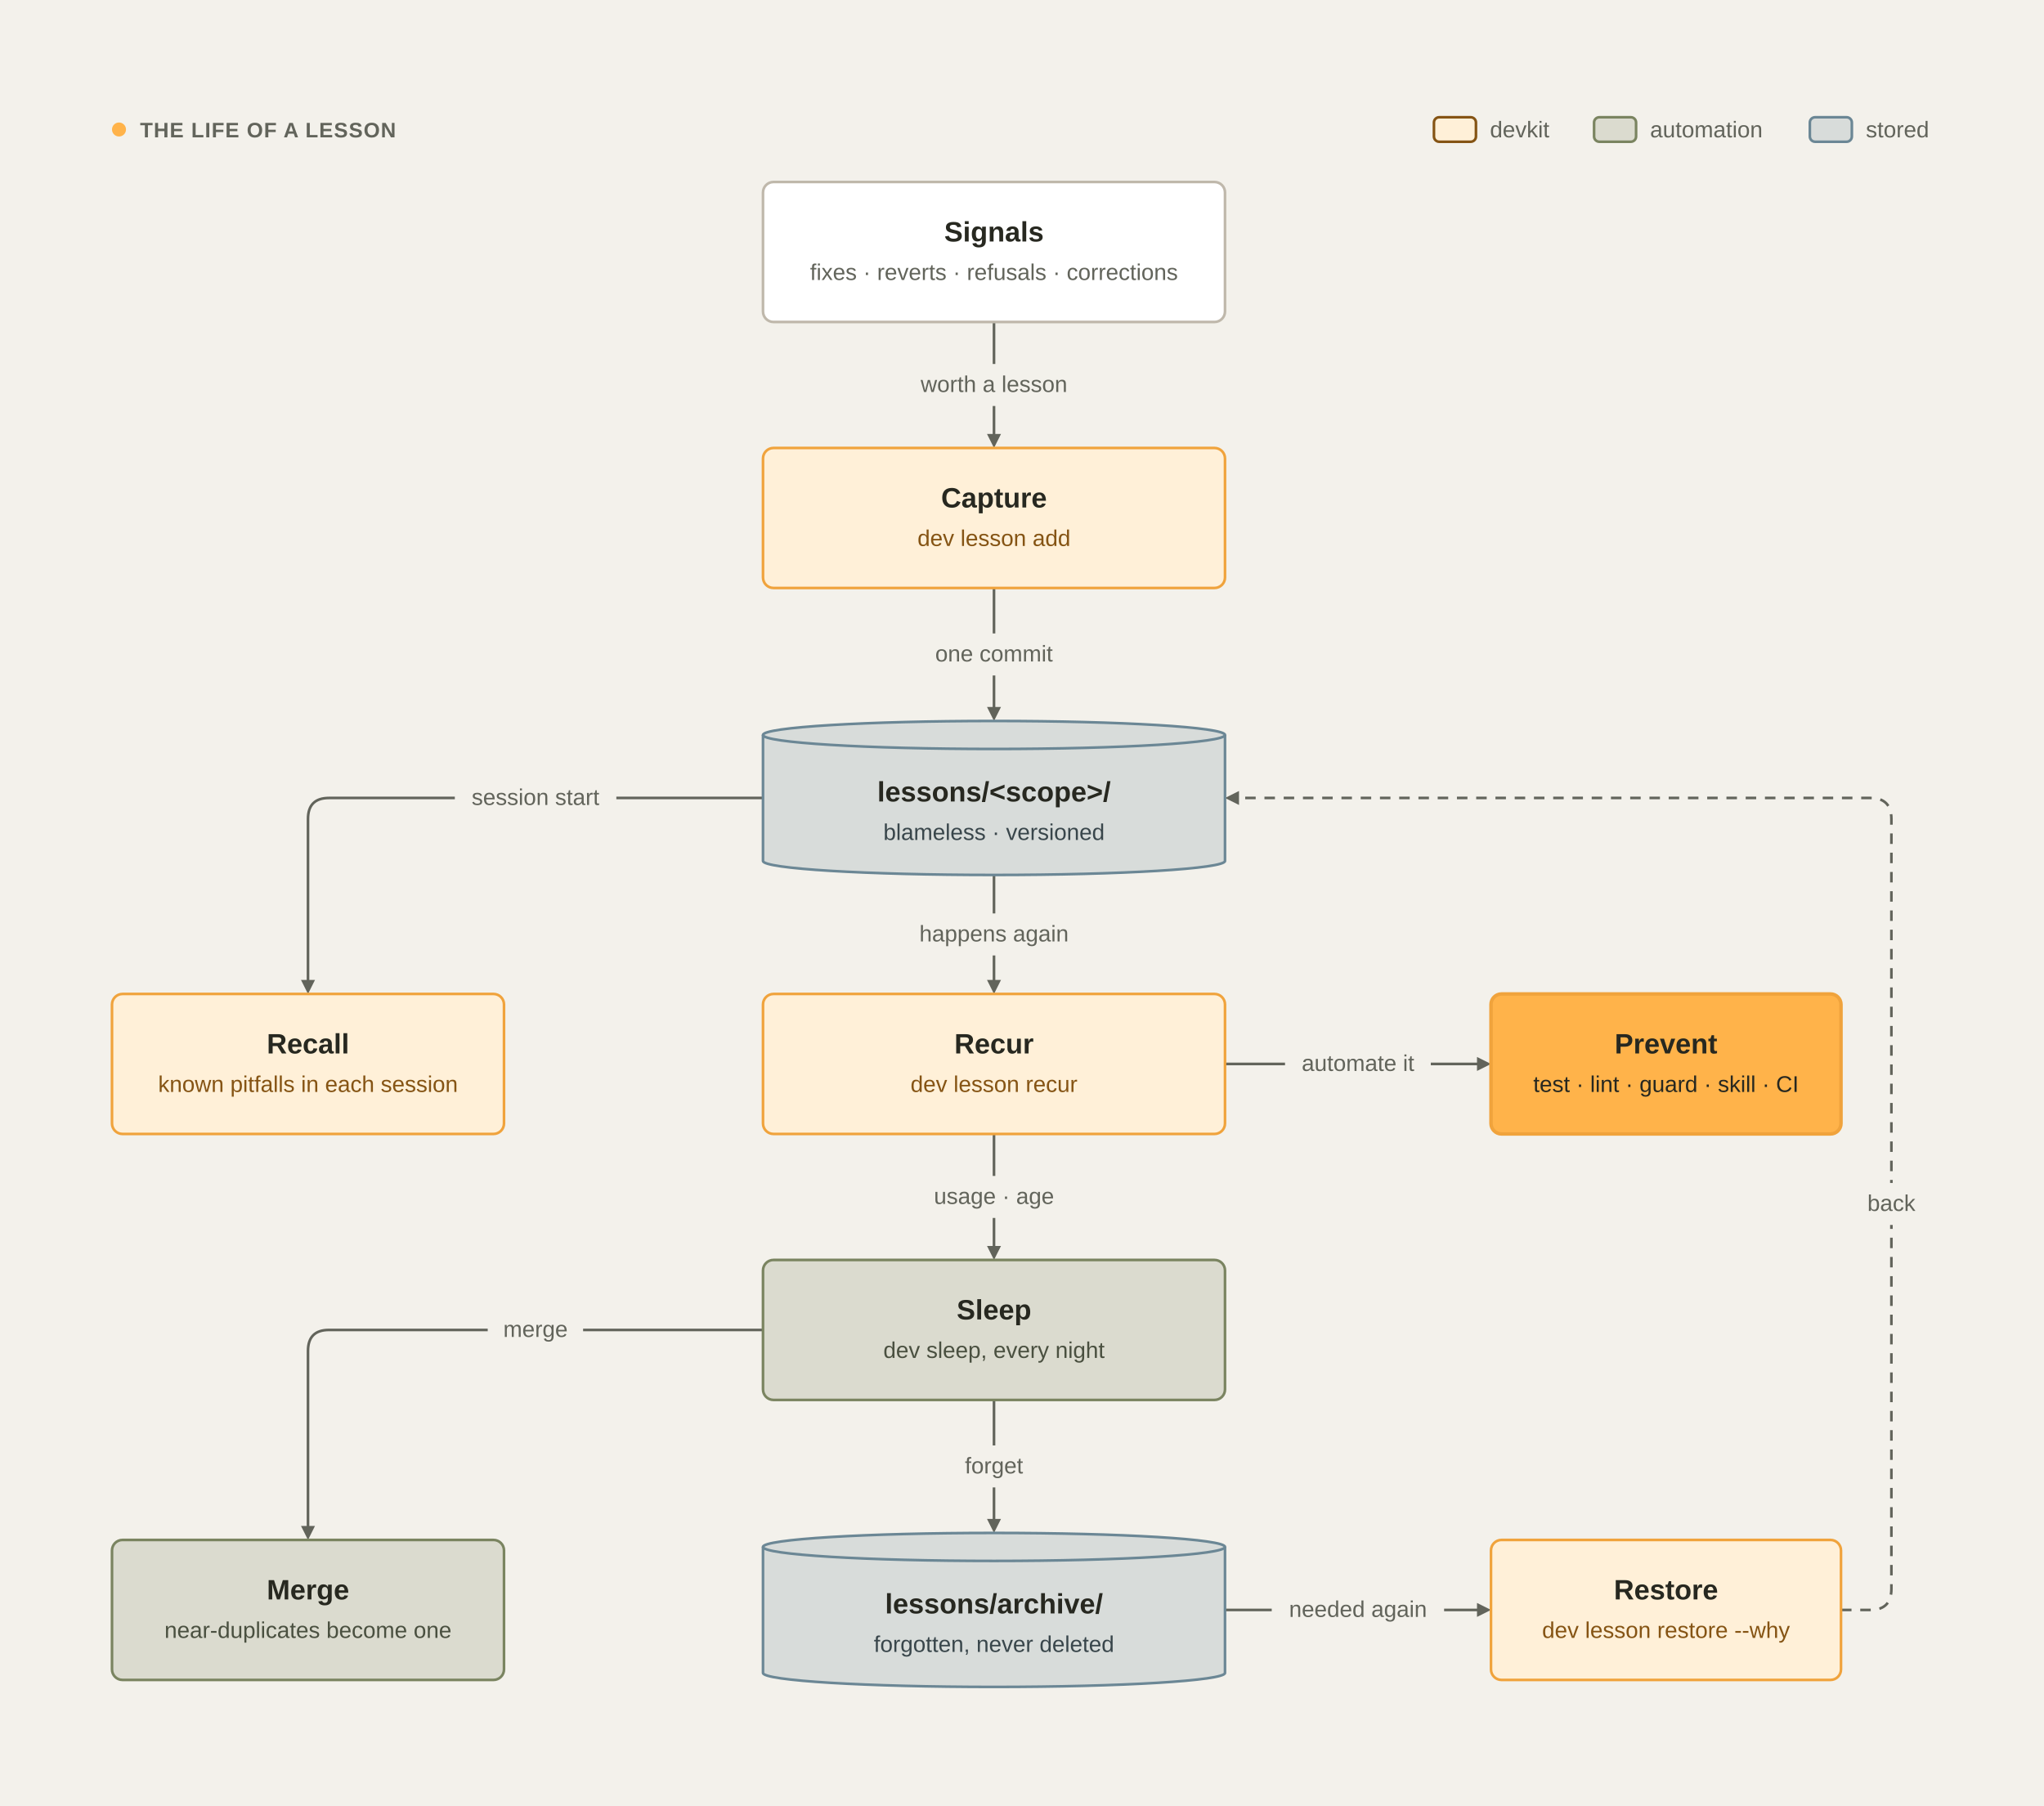
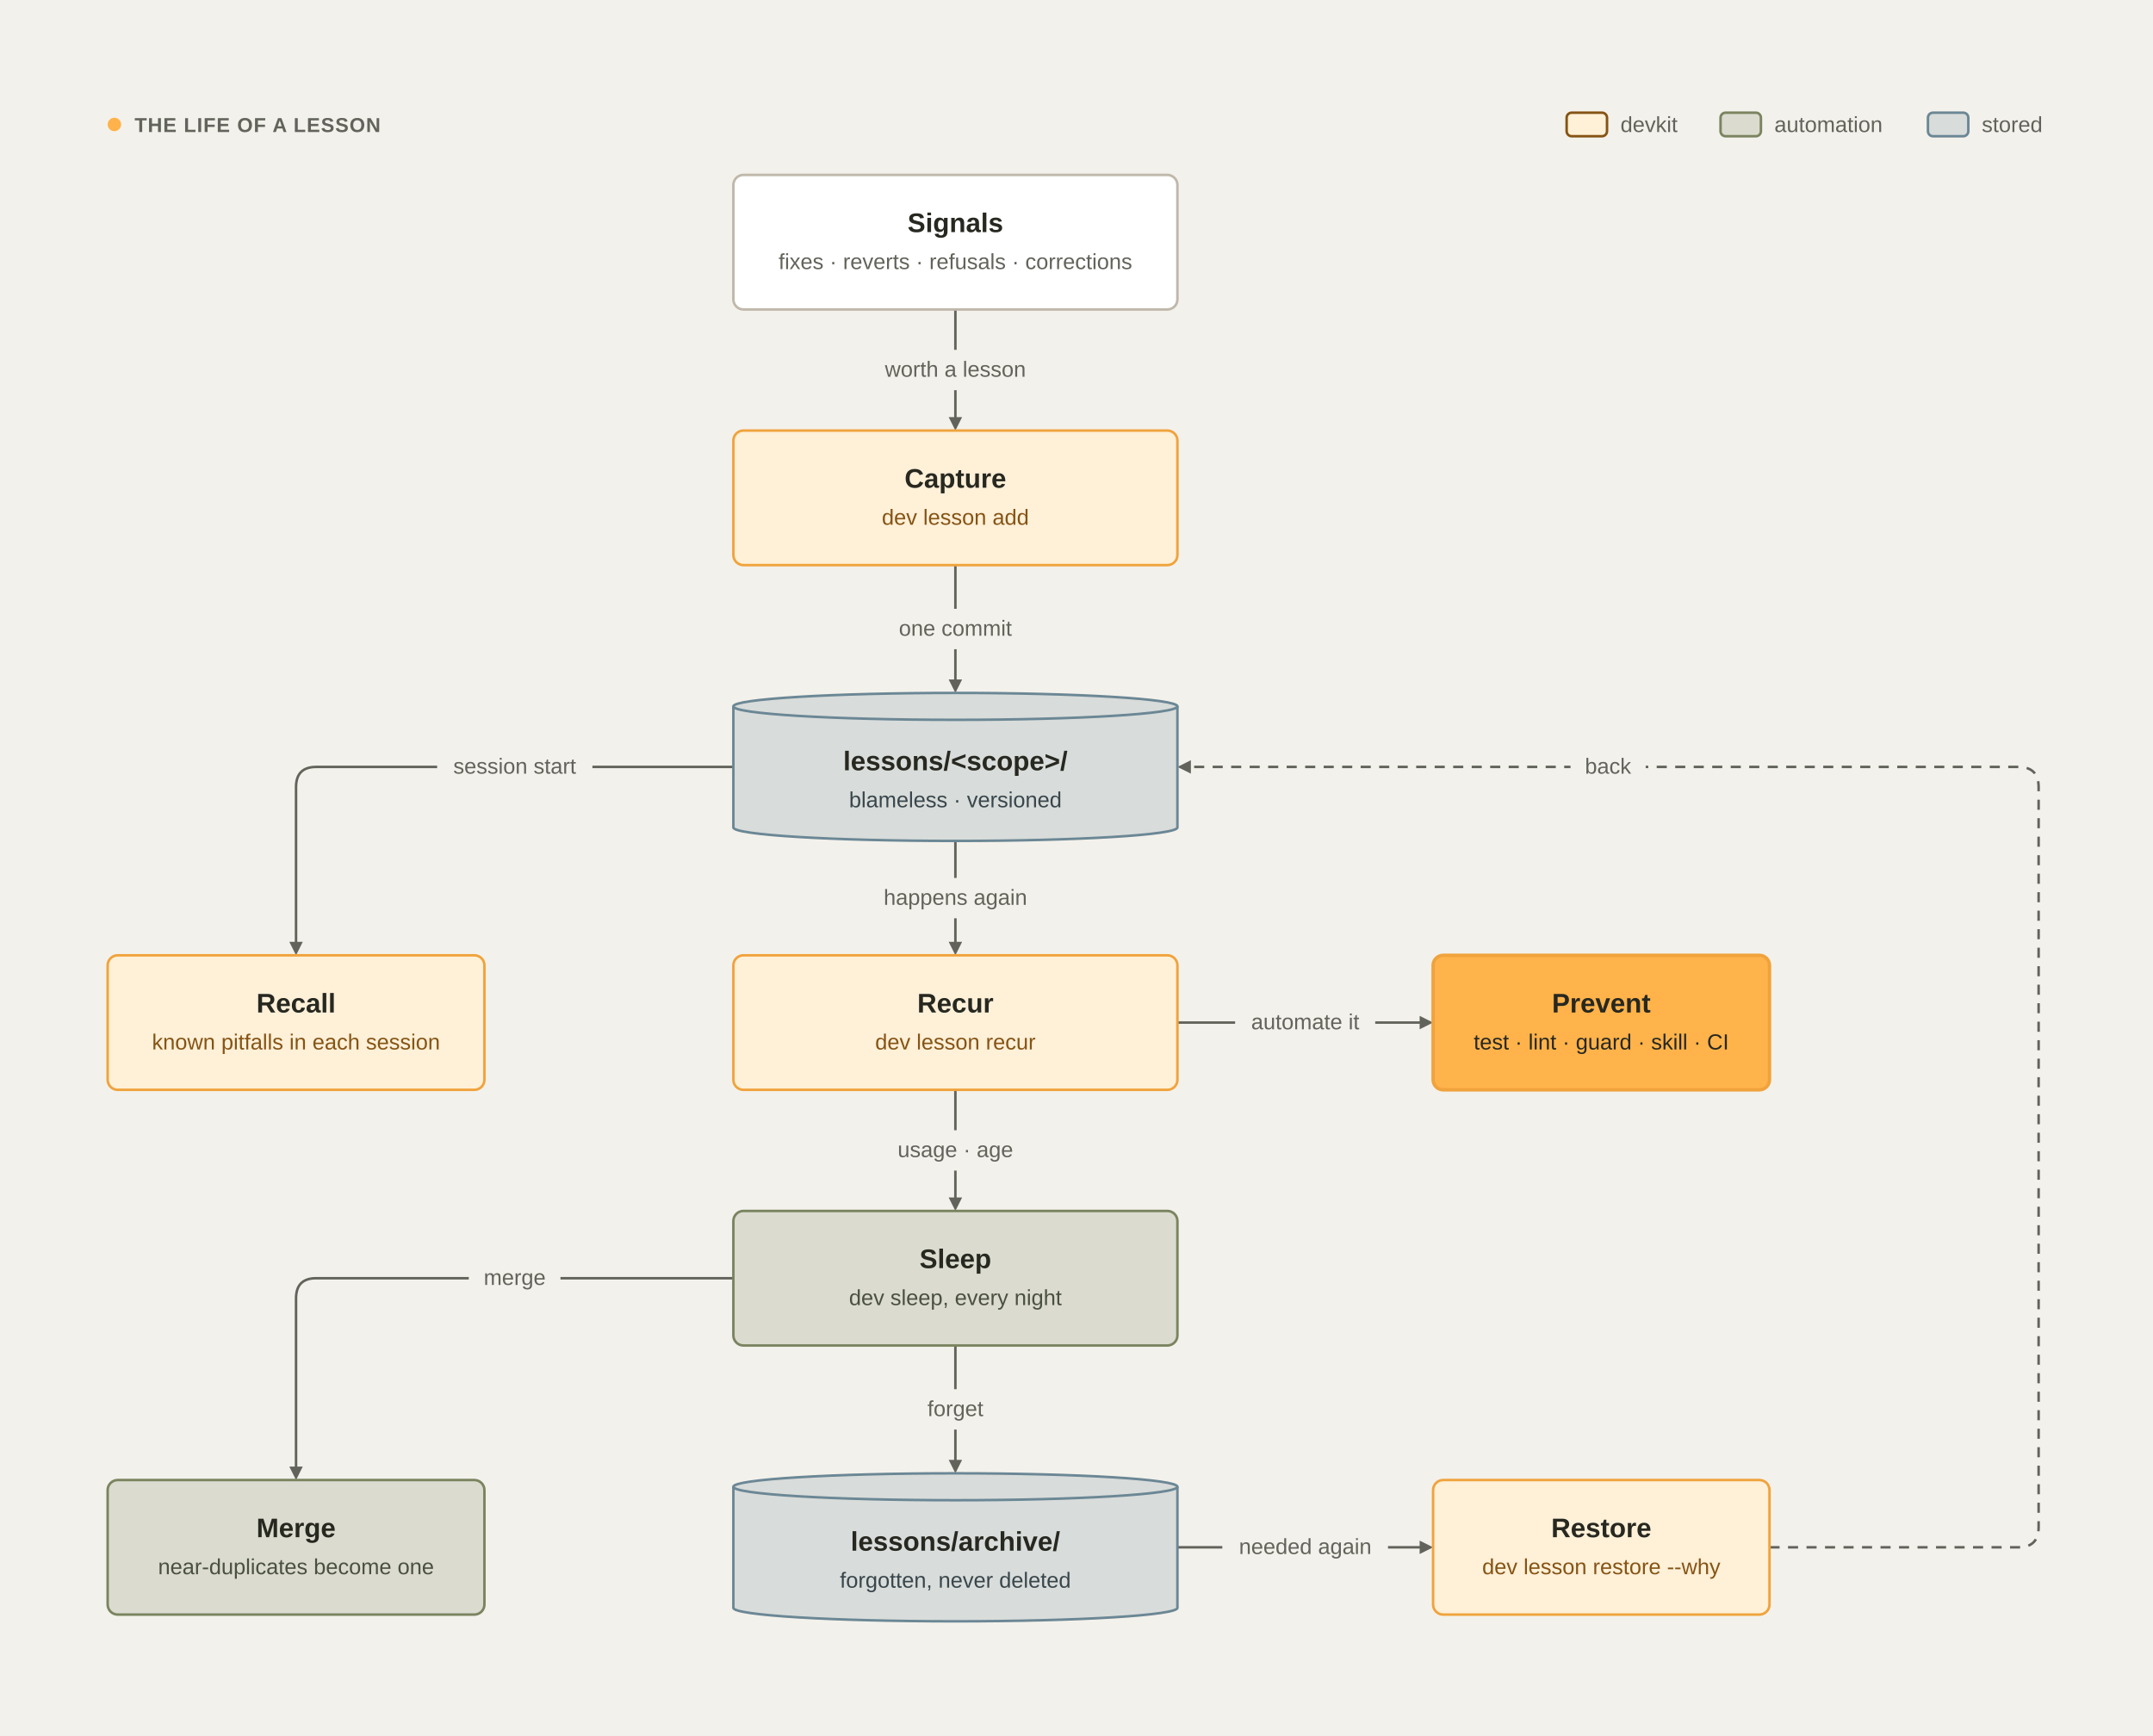
- <svg xmlns="http://www.w3.org/2000/svg" width="1168" height="1032" viewBox="0 0 1168 1032" role="img" aria-labelledby="dk-title dk-desc">
-   <rect width="1168" height="1032" fill="#F3F1EB" />
+ <svg xmlns="http://www.w3.org/2000/svg" width="1280" height="1032" viewBox="0 0 1280 1032" role="img" aria-labelledby="dk-title dk-desc">
+   <rect width="1280" height="1032" fill="#F3F1EB" />
  <g font-family="Manrope, 'Manrope Variable', system-ui, -apple-system, 'Segoe UI', Arial, sans-serif">
    <circle cx="68" cy="74" r="4" fill="#FFB34A" />
    <text x="80" y="78.5" font-size="12" font-weight="600" fill="#62645B" letter-spacing="0.48">THE LIFE OF A LESSON</text>
-     <text x="1066.2" y="78.5" font-size="13" font-weight="400" fill="#62645B">stored</text>
-     <g transform="translate(1034.2,74)">
+     <text x="1178.2" y="78.5" font-size="13" font-weight="400" fill="#62645B">stored</text>
+     <g transform="translate(1146.2,74)">
      <rect x="0" y="-7" width="24" height="14" rx="3" fill="#D8DCDA" stroke="#6B8795" stroke-width="1.5" />
    </g>
-     <text x="942.9" y="78.5" font-size="13" font-weight="400" fill="#62645B">automation</text>
-     <g transform="translate(910.9,74)">
+     <text x="1054.9" y="78.5" font-size="13" font-weight="400" fill="#62645B">automation</text>
+     <g transform="translate(1022.9,74)">
      <rect x="0" y="-7" width="24" height="14" rx="3" fill="#DBDBCF" stroke="#7A8460" stroke-width="1.5" />
    </g>
-     <text x="851.4" y="78.5" font-size="13" font-weight="400" fill="#62645B">devkit</text>
-     <g transform="translate(819.4,74)">
+     <text x="963.4" y="78.5" font-size="13" font-weight="400" fill="#62645B">devkit</text>
+     <g transform="translate(931.4,74)">
      <rect x="0" y="-7" width="24" height="14" rx="3" fill="#FFF0D8" stroke="#855414" stroke-width="1.5" />
    </g>
    <g transform="translate(64.0,104.0)">
      <path d="M504.0,80.0 L504.0,144.5" fill="none" stroke="#62645B" stroke-width="1.5" stroke-linejoin="round" stroke-linecap="round" />
      <polygon points="504.0,152.0 500.0,144.0 508.0,144.0" fill="#62645B" />
      <rect x="452.2" y="104.0" width="103.7" height="24.0" rx="11.0" fill="#F3F1EB" />
      <text x="504.0" y="120.0" font-size="13" font-weight="400" fill="#62645B" text-anchor="middle">worth a lesson</text>
      <path d="M504.0,232.0 L504.0,300.5" fill="none" stroke="#62645B" stroke-width="1.5" stroke-linejoin="round" stroke-linecap="round" />
      <polygon points="504.0,308.0 500.0,300.0 508.0,300.0" fill="#62645B" />
      <rect x="460.9" y="258.0" width="86.2" height="24.0" rx="11.0" fill="#F3F1EB" />
      <text x="504.0" y="274.0" font-size="13" font-weight="400" fill="#62645B" text-anchor="middle">one commit</text>
      <path d="M372.0,352.0 L124.0,352.0 Q112.0,352.0 112.0,364.0 L112.0,456.5" fill="none" stroke="#62645B" stroke-width="1.5" stroke-linejoin="round" stroke-linecap="round" />
      <polygon points="112.0,464.0 108.0,456.0 116.0,456.0" fill="#62645B" />
      <rect x="195.9" y="340.0" width="92.3" height="24.0" rx="11.0" fill="#F3F1EB" />
      <text x="242.0" y="356.0" font-size="13" font-weight="400" fill="#62645B" text-anchor="middle">session start</text>
      <path d="M504.0,396.0 L504.0,456.5" fill="none" stroke="#62645B" stroke-width="1.5" stroke-linejoin="round" stroke-linecap="round" />
      <polygon points="504.0,464.0 500.0,456.0 508.0,456.0" fill="#62645B" />
      <rect x="451.4" y="418.0" width="105.3" height="24.0" rx="11.0" fill="#F3F1EB" />
      <text x="504.0" y="434.0" font-size="13" font-weight="400" fill="#62645B" text-anchor="middle">happens again</text>
      <path d="M636.0,504.0 L780.5,504.0" fill="none" stroke="#62645B" stroke-width="1.5" stroke-linejoin="round" stroke-linecap="round" />
      <polygon points="788.0,504.0 780.0,508.0 780.0,500.0" fill="#62645B" />
      <rect x="670.3" y="492.0" width="83.3" height="24.0" rx="11.0" fill="#F3F1EB" />
      <text x="712.0" y="508.0" font-size="13" font-weight="400" fill="#62645B" text-anchor="middle">automate it</text>
      <path d="M504.0,544.0 L504.0,608.5" fill="none" stroke="#62645B" stroke-width="1.5" stroke-linejoin="round" stroke-linecap="round" />
      <polygon points="504.0,616.0 500.0,608.0 508.0,608.0" fill="#62645B" />
      <rect x="460.4" y="568.0" width="87.1" height="24.0" rx="11.0" fill="#F3F1EB" />
      <text x="504.0" y="584.0" font-size="13" font-weight="400" fill="#62645B" text-anchor="middle">usage · age</text>
      <path d="M372.0,656.0 L124.0,656.0 Q112.0,656.0 112.0,668.0 L112.0,768.5" fill="none" stroke="#62645B" stroke-width="1.5" stroke-linejoin="round" stroke-linecap="round" />
      <polygon points="112.0,776.0 108.0,768.0 116.0,768.0" fill="#62645B" />
      <rect x="214.7" y="644.0" width="54.5" height="24.0" rx="11.0" fill="#F3F1EB" />
      <text x="242.0" y="660.0" font-size="13" font-weight="400" fill="#62645B" text-anchor="middle">merge</text>
      <path d="M504.0,696.0 L504.0,764.5" fill="none" stroke="#62645B" stroke-width="1.5" stroke-linejoin="round" stroke-linecap="round" />
      <polygon points="504.0,772.0 500.0,764.0 508.0,764.0" fill="#62645B" />
      <rect x="478.6" y="722.0" width="50.8" height="24.0" rx="11.0" fill="#F3F1EB" />
      <text x="504.0" y="738.0" font-size="13" font-weight="400" fill="#62645B" text-anchor="middle">forget</text>
      <path d="M636.0,816.0 L780.5,816.0" fill="none" stroke="#62645B" stroke-width="1.5" stroke-linejoin="round" stroke-linecap="round" />
      <polygon points="788.0,816.0 780.0,820.0 780.0,812.0" fill="#62645B" />
      <rect x="662.7" y="804.0" width="98.5" height="24.0" rx="11.0" fill="#F3F1EB" />
      <text x="712.0" y="820.0" font-size="13" font-weight="400" fill="#62645B" text-anchor="middle">needed again</text>
-       <path d="M988.0,816.0 L1004.8,816.0 Q1016.8,816.0 1016.8,804.0 L1016.8,364.0 Q1016.8,352.0 1004.8,352.0 L643.5,352.0" fill="none" stroke="#62645B" stroke-width="1.5" stroke-linejoin="round" stroke-dasharray="6 5" stroke-linecap="butt" />
+       <path d="M988.0,816.0 L1136.0,816.0 Q1148.0,816.0 1148.0,804.0 L1148.0,364.0 Q1148.0,352.0 1136.0,352.0 L643.5,352.0" fill="none" stroke="#62645B" stroke-width="1.5" stroke-linejoin="round" stroke-dasharray="6 5" stroke-linecap="butt" />
      <polygon points="636.0,352.0 644.0,348.0 644.0,356.0" fill="#62645B" />
-       <rect x="994.5" y="572.0" width="44.7" height="24.0" rx="11.0" fill="#F3F1EB" />
-       <text x="1016.8" y="588.0" font-size="13" font-weight="400" fill="#62645B" text-anchor="middle">back</text>
+       <rect x="869.7" y="340.0" width="44.7" height="24.0" rx="11.0" fill="#F3F1EB" />
+       <text x="892.0" y="356.0" font-size="13" font-weight="400" fill="#62645B" text-anchor="middle">back</text>
      <rect x="372.0" y="0.0" width="264.0" height="80.0" rx="6.0" fill="#FFFFFF" stroke="#BFB8AB" stroke-width="1.5" />
      <text x="504.0" y="34.0" font-size="16" font-weight="600" fill="#272820" text-anchor="middle">Signals</text>
      <text x="504.0" y="56.0" font-size="13" font-weight="400" fill="#62645B" text-anchor="middle">fixes · reverts · refusals · corrections</text>
      <rect x="372.0" y="152.0" width="264.0" height="80.0" rx="6.0" fill="#FFF0D8" stroke="#F0A33C" stroke-width="1.5" />
      <text x="504.0" y="186.0" font-size="16" font-weight="600" fill="#272820" text-anchor="middle">Capture</text>
      <text x="504.0" y="208.0" font-size="13" font-weight="400" fill="#855414" text-anchor="middle">dev lesson add</text>
      <path d="M372.0,316.0 A132.0,8 0 0 1 636.0,316.0 L636.0,388.0 A132.0,8 0 0 1 372.0,388.0 Z" fill="#D8DCDA" stroke="#6B8795" stroke-width="1.5" />
      <path d="M372.0,316.0 A132.0,8 0 0 0 636.0,316.0" fill="none" stroke="#6B8795" stroke-width="1.5" />
      <text x="504.0" y="354.0" font-size="16" font-weight="600" fill="#272820" text-anchor="middle">lessons/&lt;scope&gt;/</text>
      <text x="504.0" y="376.0" font-size="13" font-weight="400" fill="#39464B" text-anchor="middle">blameless · versioned</text>
      <rect x="0.0" y="464.0" width="224.0" height="80.0" rx="6.0" fill="#FFF0D8" stroke="#F0A33C" stroke-width="1.5" />
      <text x="112.0" y="498.0" font-size="16" font-weight="600" fill="#272820" text-anchor="middle">Recall</text>
      <text x="112.0" y="520.0" font-size="13" font-weight="400" fill="#855414" text-anchor="middle">known pitfalls in each session</text>
      <rect x="372.0" y="464.0" width="264.0" height="80.0" rx="6.0" fill="#FFF0D8" stroke="#F0A33C" stroke-width="1.5" />
      <text x="504.0" y="498.0" font-size="16" font-weight="600" fill="#272820" text-anchor="middle">Recur</text>
      <text x="504.0" y="520.0" font-size="13" font-weight="400" fill="#855414" text-anchor="middle">dev lesson recur</text>
      <rect x="788.0" y="464.0" width="200.0" height="80.0" rx="6.0" fill="#FFB34A" stroke="#F0A33C" stroke-width="2" />
      <text x="888.0" y="498.0" font-size="16" font-weight="600" fill="#272820" text-anchor="middle">Prevent</text>
      <text x="888.0" y="520.0" font-size="13" font-weight="400" fill="#272820" text-anchor="middle">test · lint · guard · skill · CI</text>
      <rect x="372.0" y="616.0" width="264.0" height="80.0" rx="6.0" fill="#DBDBCF" stroke="#7A8460" stroke-width="1.5" />
      <text x="504.0" y="650.0" font-size="16" font-weight="600" fill="#272820" text-anchor="middle">Sleep</text>
      <text x="504.0" y="672.0" font-size="13" font-weight="400" fill="#4A5040" text-anchor="middle">dev sleep, every night</text>
      <rect x="0.0" y="776.0" width="224.0" height="80.0" rx="6.0" fill="#DBDBCF" stroke="#7A8460" stroke-width="1.5" />
      <text x="112.0" y="810.0" font-size="16" font-weight="600" fill="#272820" text-anchor="middle">Merge</text>
      <text x="112.0" y="832.0" font-size="13" font-weight="400" fill="#4A5040" text-anchor="middle">near-duplicates become one</text>
      <path d="M372.0,780.0 A132.0,8 0 0 1 636.0,780.0 L636.0,852.0 A132.0,8 0 0 1 372.0,852.0 Z" fill="#D8DCDA" stroke="#6B8795" stroke-width="1.5" />
      <path d="M372.0,780.0 A132.0,8 0 0 0 636.0,780.0" fill="none" stroke="#6B8795" stroke-width="1.5" />
      <text x="504.0" y="818.0" font-size="16" font-weight="600" fill="#272820" text-anchor="middle">lessons/archive/</text>
      <text x="504.0" y="840.0" font-size="13" font-weight="400" fill="#39464B" text-anchor="middle">forgotten, never deleted</text>
      <rect x="788.0" y="776.0" width="200.0" height="80.0" rx="6.0" fill="#FFF0D8" stroke="#F0A33C" stroke-width="1.5" />
      <text x="888.0" y="810.0" font-size="16" font-weight="600" fill="#272820" text-anchor="middle">Restore</text>
      <text x="888.0" y="832.0" font-size="13" font-weight="400" fill="#855414" text-anchor="middle">dev lesson restore --why</text>
    </g>
  </g>
</svg>
